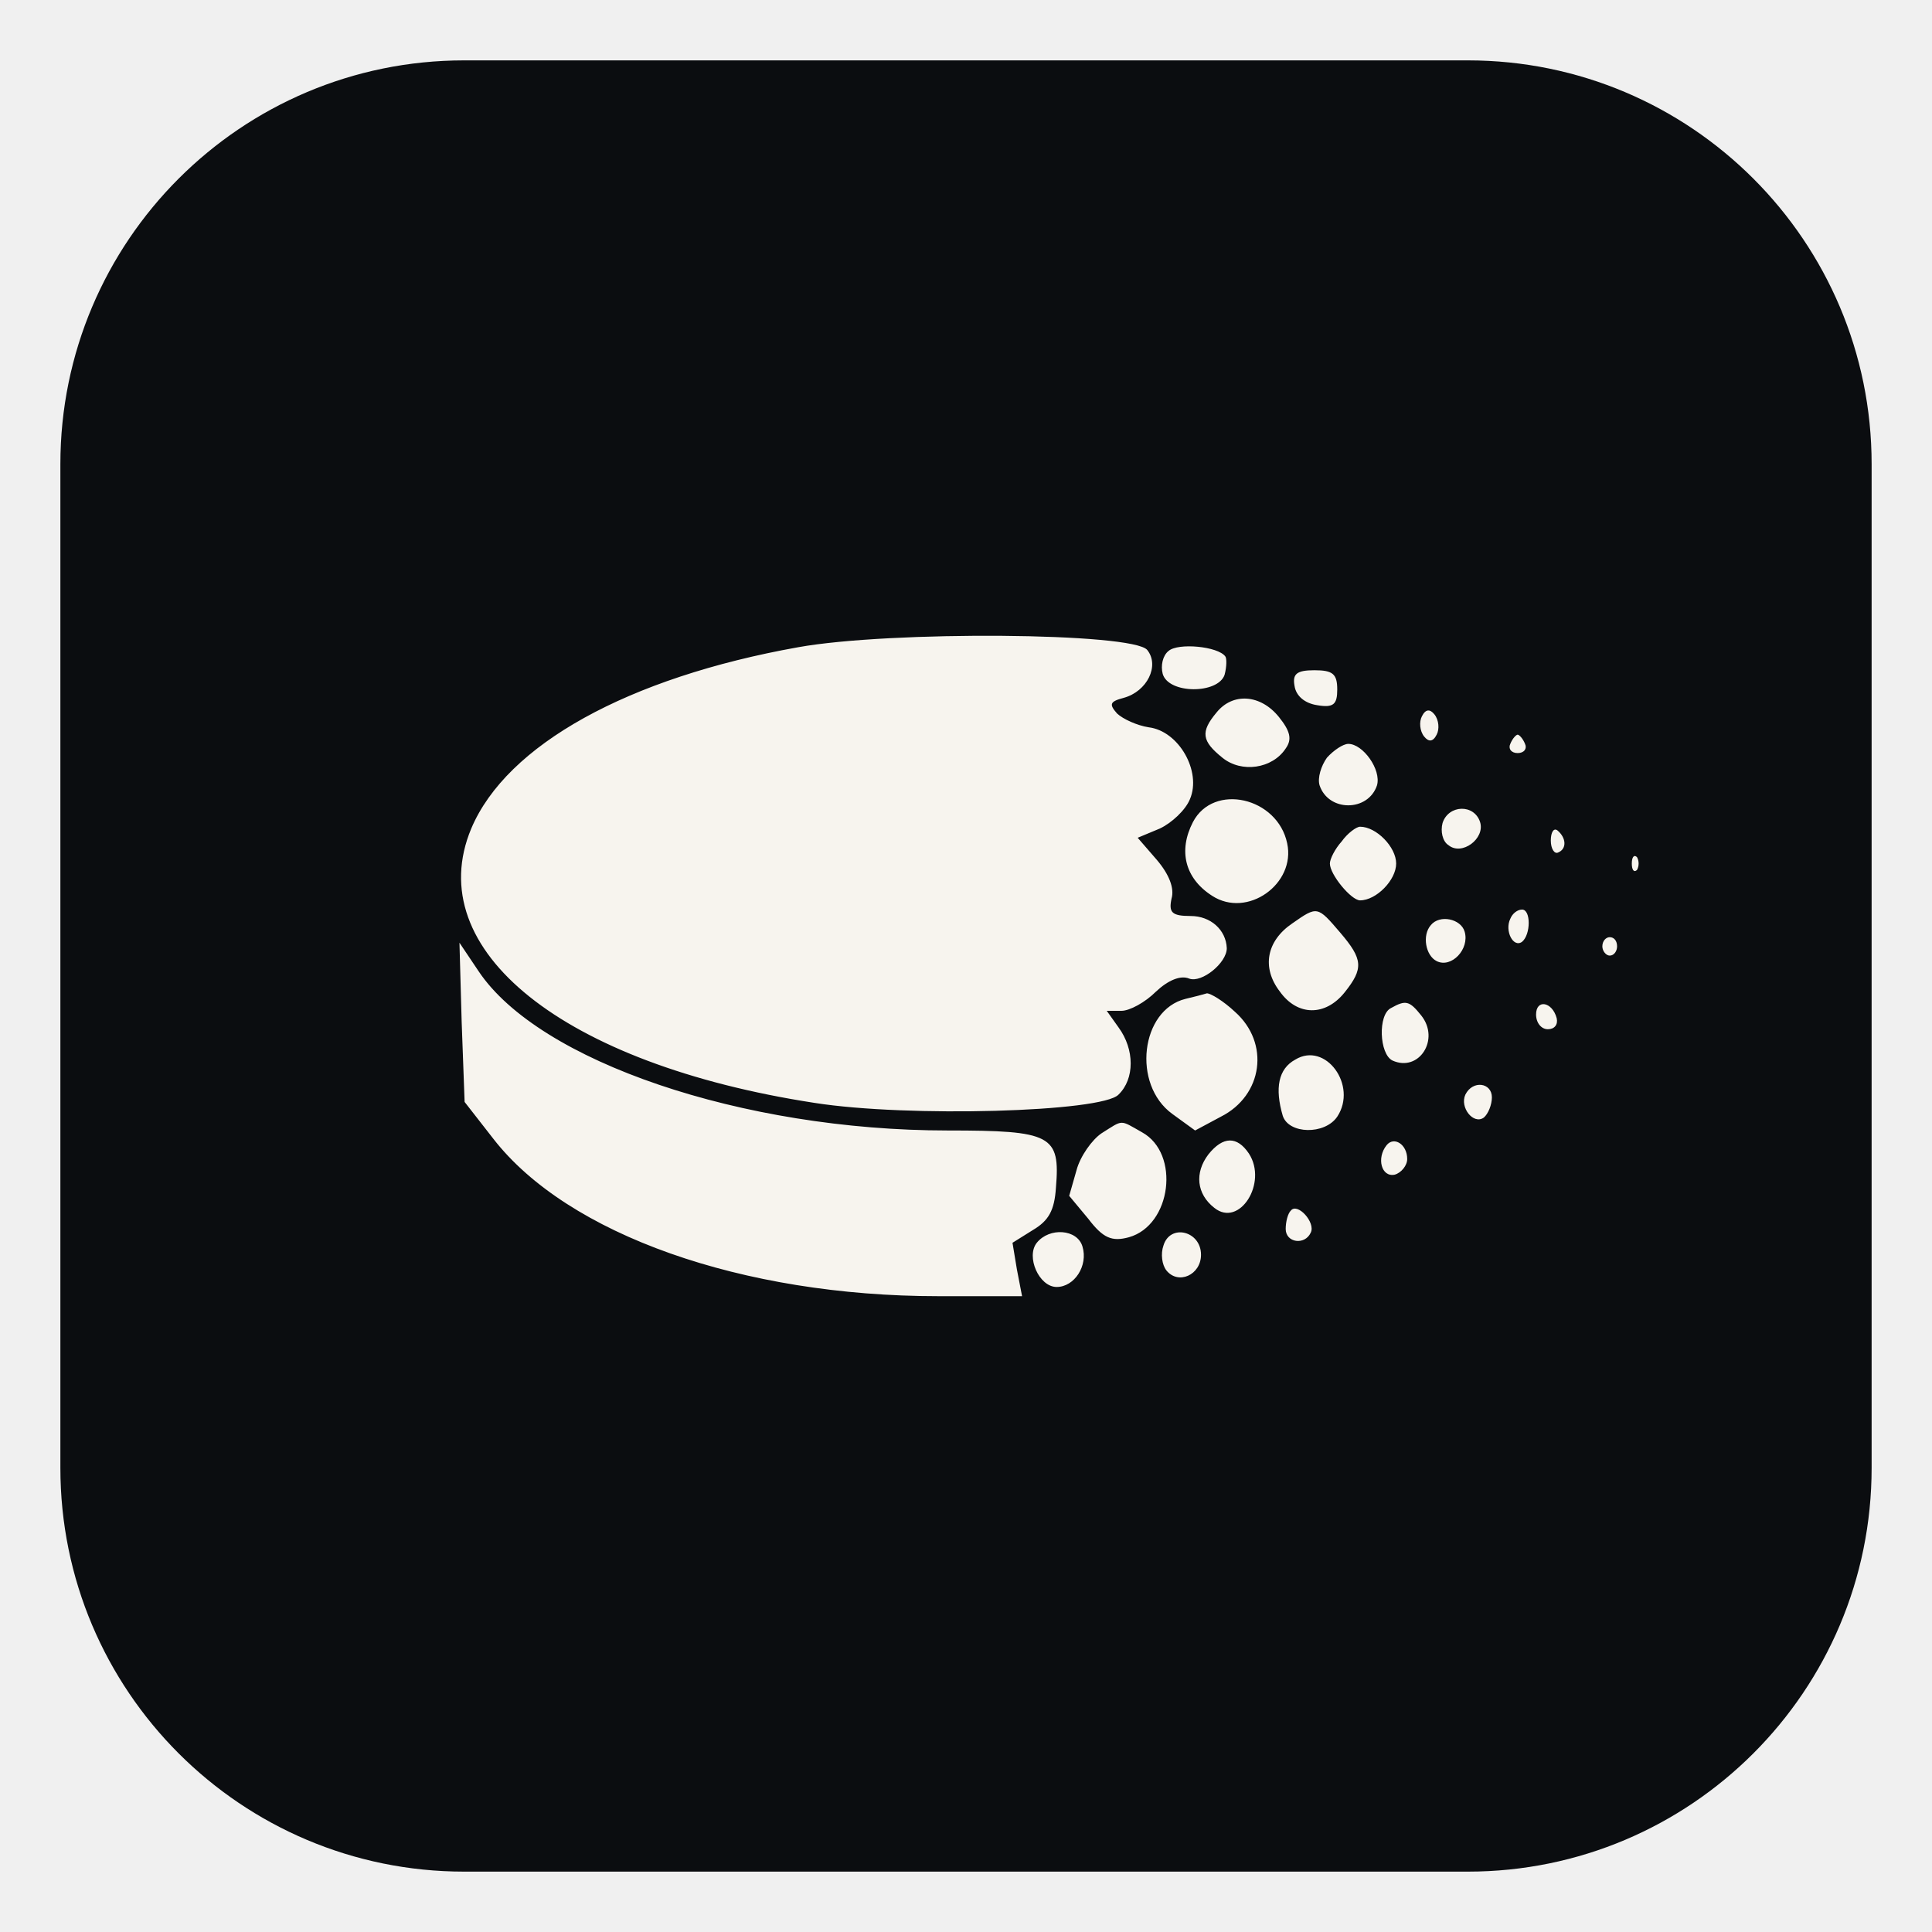
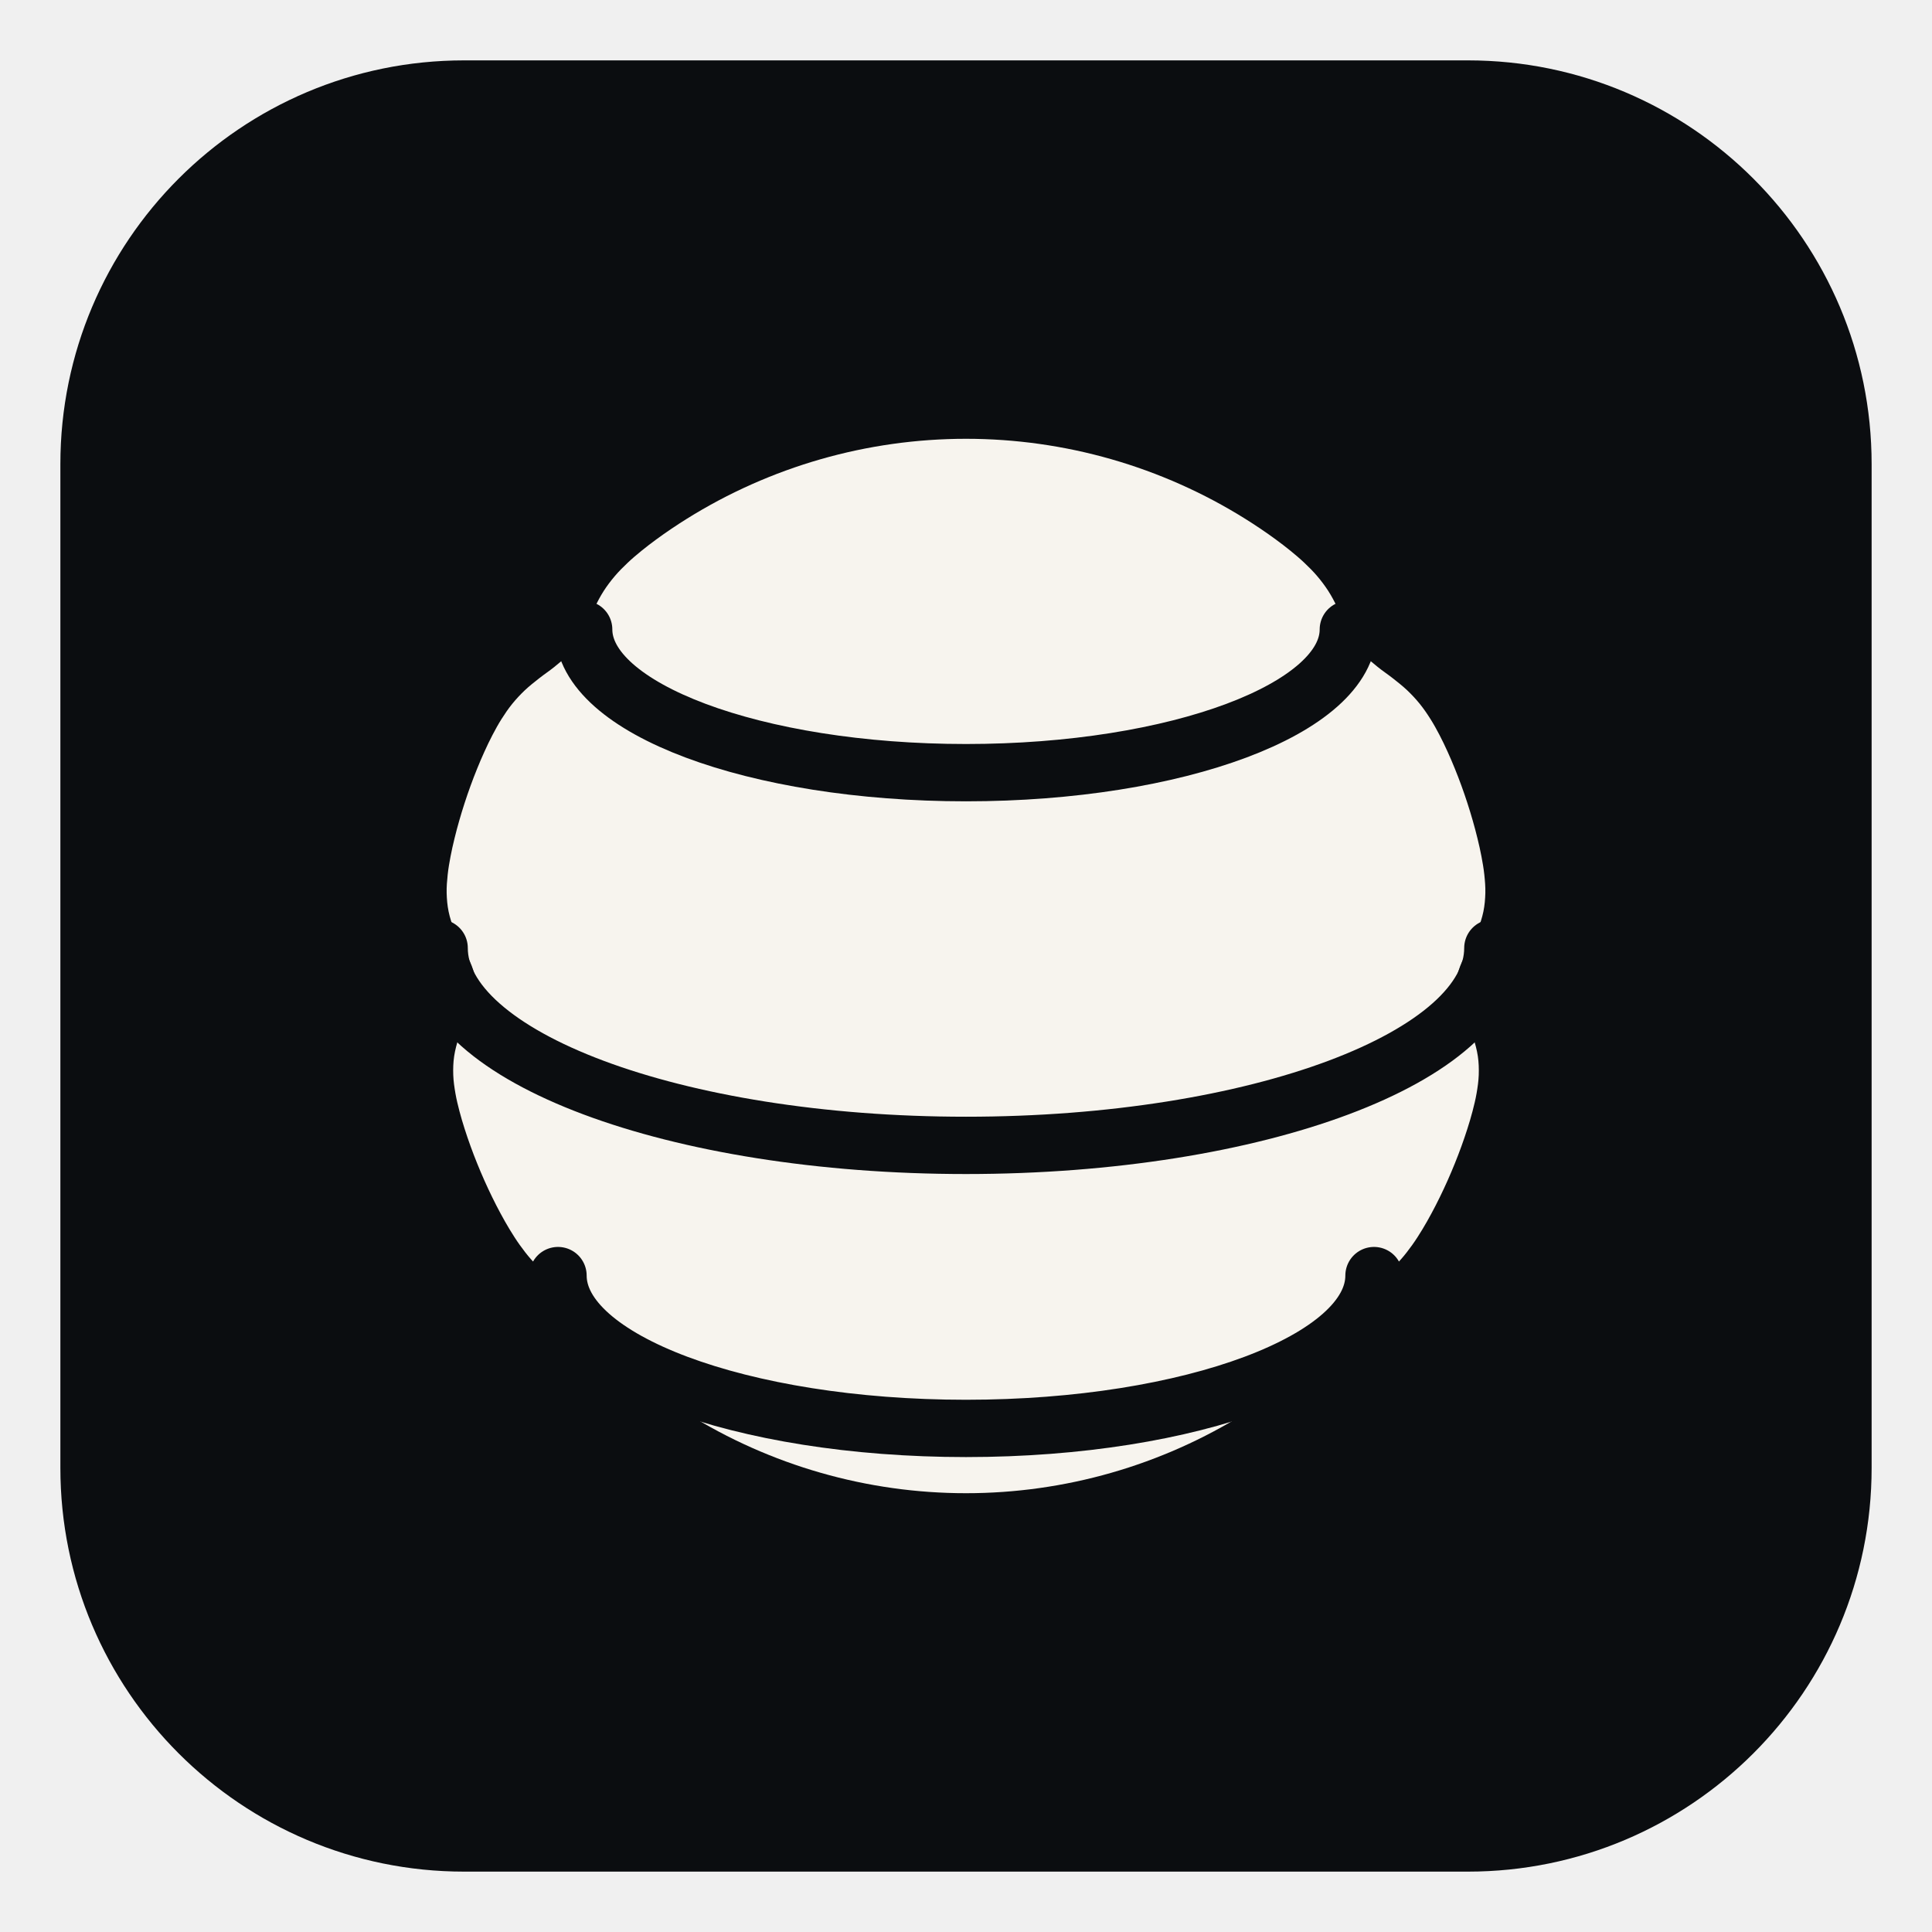
<svg xmlns="http://www.w3.org/2000/svg" viewBox="0 0 1024 1024" role="img" aria-label="Rennet app icon">
  <rect x="32" y="32" width="960" height="960" rx="214" fill="#0B0D10" />
-   <g transform="translate(243.435 337.000) scale(4.878831 4.878831)">
-     <g transform="translate(0.17791,71.7385) scale(0.08,-0.1)" fill="#F7F4EE" stroke="none">
-       <path d="M458 705 c-231 -33 -396 -106 -444 -197 -69 -132 125 -256 466 -298 127 -16 391 -10 413 9 22 17 22 49 0 73 l-16 18 20 0 c11 0 32 9 47 21 16 12 33 18 45 14 17 -5 51 17 51 33 -1 20 -22 35 -49 35 -26 0 -30 4 -26 19 4 11 -3 26 -20 42 l-26 24 30 10 c16 6 35 20 41 32 16 30 -15 74 -56 78 -16 2 -35 9 -43 15 -11 10 -10 13 9 17 32 7 49 35 32 52 -19 19 -349 21 -474 3z M961 701 c-8 -5 -11 -16 -8 -25 8 -22 75 -22 84 -1 3 9 3 18 1 20 -10 11 -64 15 -77 6z M1132 663 c2 -11 14 -19 31 -21 22 -3 27 1 27 17 0 17 -6 21 -31 21 -24 0 -30 -4 -27 -17z M1026 634 c-22 -21 -20 -31 8 -49 26 -17 68 -12 86 10 9 10 6 19 -9 34 -25 25 -63 27 -85 5z M1305 630 c-4 -6 -3 -16 3 -22 6 -6 12 -6 17 2 4 6 3 16 -3 22 -6 6 -12 6 -17 -2z M1425 600 c-3 -5 1 -10 10 -10 9 0 13 5 10 10 -3 6 -8 10 -10 10 -2 0 -7 -4 -10 -10z M1176 585 c-8 -9 -13 -22 -10 -30 12 -29 66 -29 78 0 6 17 -19 45 -39 45 -7 0 -20 -7 -29 -15z M994 515 c-20 -31 -11 -61 26 -80 48 -25 114 13 102 57 -13 50 -100 66 -128 23z M1333 514 c-3 -9 0 -20 8 -24 18 -12 50 7 43 25 -8 20 -43 19 -51 -1z M1196 494 c-9 -8 -16 -19 -16 -24 0 -12 29 -40 41 -40 22 0 49 22 49 40 0 18 -27 40 -49 40 -5 0 -17 -7 -25 -16z M1480 495 c0 -9 5 -15 10 -13 12 4 11 16 -1 24 -5 3 -9 -2 -9 -11z M1590 470 c0 -7 3 -10 7 -7 3 4 3 10 0 14 -4 3 -7 0 -7 -7z M1129 405 c-35 -19 -42 -48 -17 -74 24 -27 62 -27 88 -1 26 26 25 36 -6 65 -31 29 -31 29 -65 10z M1425 410 c-8 -13 4 -32 16 -25 12 8 12 35 0 35 -6 0 -13 -4 -16 -10z M1317 403 c-12 -11 -7 -33 8 -39 20 -8 45 13 38 32 -5 14 -34 19 -46 7z M1550 380 c0 -5 5 -10 10 -10 6 0 10 5 10 10 0 6 -4 10 -10 10 -5 0 -10 -4 -10 -10z M1 298 l4 -87 39 -40 c101 -104 338 -171 604 -171 l114 0 -7 29 -6 29 28 14 c21 10 29 21 31 46 6 57 -6 62 -147 62 -279 0 -555 75 -637 173 l-26 31 3 -86z M984 323 c-61 -12 -73 -93 -18 -125 l31 -18 35 15 c57 23 67 80 19 114 -16 12 -33 20 -38 20 -4 -1 -18 -4 -29 -6z M1263 313 c-18 -7 -16 -50 2 -57 36 -13 65 23 39 49 -16 16 -21 17 -41 8z M1460 306 c0 -9 7 -16 16 -16 9 0 14 5 12 12 -6 18 -28 21 -28 4z M1133 257 c-23 -10 -28 -31 -17 -61 8 -20 57 -21 74 -1 28 34 -16 82 -57 62z M1364 219 c-8 -14 11 -33 25 -25 6 4 11 14 11 22 0 16 -26 19 -36 3z M870 177 c-13 -7 -29 -25 -34 -40 l-10 -28 26 -25 c20 -21 32 -25 55 -20 58 13 70 91 18 114 -31 14 -25 14 -55 -1z M1015 154 c-19 -20 -16 -43 8 -58 34 -22 73 27 47 59 -16 19 -35 19 -55 -1z M1257 164 c-14 -14 -7 -35 11 -32 9 2 17 10 17 17 0 16 -18 25 -28 15z M1127 93 c-4 -3 -7 -12 -7 -20 0 -15 26 -18 34 -4 7 11 -18 33 -27 24z M782 58 c-15 -15 3 -48 27 -48 24 0 43 23 35 44 -7 19 -45 21 -62 4z M954 55 c-4 -9 -2 -21 4 -27 16 -16 47 -5 47 17 0 26 -42 34 -51 10z" />
+   <g transform="translate(208.271 208.271) scale(6.074576 6.074576)">
+     <defs>
+       <mask id="creases" maskUnits="userSpaceOnUse" x="0" y="0" width="100" height="100">
+         <rect width="100" height="100" fill="#ffffff" />
+         <g fill="none" stroke="#000000" stroke-width="5.0" stroke-linecap="round">
+           <path d="M16.641,20.634 A33.359,12.497 0 0 0 83.359,20.634" />
+           <path d="M4.031,48.431 A45.969,17.220 0 0 0 95.969,48.431" />
+           <path d="M14.402,77.012 A35.598,13.335 0 0 0 85.598,77.012" />
+         </g>
+       </mask>
+     </defs>
+     <g fill="#F7F4EE" stroke="none" mask="url(#creases)">
+       <path d="M93.121,50.000 C92.936,50.504 92.785,50.992 92.759,51.493 C92.733,51.994 92.829,52.490 92.967,53.005 C93.104,53.519 93.371,54.045 93.585,54.581 C93.798,55.117 94.068,55.670 94.247,56.219 C94.427,56.768 94.578,57.326 94.660,57.875 C94.742,58.423 94.756,58.971 94.738,59.509 C94.720,60.048 94.640,60.580 94.550,61.108 C94.460,61.635 94.330,62.155 94.196,62.673 C94.061,63.191 93.906,63.703 93.744,64.213 C93.582,64.723 93.407,65.230 93.225,65.733 C93.043,66.236 92.851,66.736 92.650,67.232 C92.450,67.728 92.241,68.221 92.023,68.710 C91.805,69.199 91.579,69.684 91.343,70.165 C91.108,70.645 90.865,71.122 90.610,71.593 C90.356,72.063 90.094,72.531 89.816,72.988 C89.538,73.444 89.252,73.898 88.940,74.333 C88.629,74.767 88.304,75.195 87.948,75.596 C87.592,75.997 87.209,76.380 86.803,76.739 C86.398,77.098 85.953,77.425 85.516,77.748 C85.078,78.071 84.607,78.360 84.177,78.678 C83.748,78.996 83.317,79.303 82.937,79.657 C82.557,80.011 82.216,80.391 81.898,80.804 C81.580,81.216 81.314,81.677 81.030,82.133 C80.747,82.589 80.492,83.080 80.199,83.539 C79.906,83.998 79.605,84.459 79.272,84.885 C78.938,85.310 78.577,85.713 78.198,86.092 C77.819,86.470 77.411,86.820 76.997,87.158 C76.583,87.496 76.149,87.811 75.712,88.119 C75.275,88.427 74.826,88.720 74.374,89.006 C73.922,89.293 73.463,89.568 73.000,89.836 C72.537,90.105 72.068,90.364 71.596,90.615 C71.123,90.867 70.646,91.110 70.165,91.345 C69.684,91.579 69.199,91.805 68.710,92.023 C68.221,92.241 67.728,92.450 67.232,92.650 C66.736,92.851 66.236,93.043 65.733,93.226 C65.230,93.409 64.724,93.583 64.215,93.749 C63.706,93.914 63.194,94.071 62.679,94.218 C62.165,94.366 61.648,94.504 61.128,94.634 C60.609,94.763 60.087,94.884 59.564,94.995 C59.041,95.106 58.515,95.208 57.988,95.301 C57.461,95.394 56.932,95.478 56.402,95.552 C55.872,95.627 55.341,95.692 54.808,95.748 C54.276,95.804 53.743,95.851 53.209,95.888 C52.675,95.925 52.140,95.953 51.605,95.972 C51.071,95.991 50.535,96.000 50.000,96.000 C49.465,96.000 48.929,95.991 48.395,95.972 C47.860,95.953 47.325,95.925 46.791,95.888 C46.257,95.851 45.724,95.804 45.192,95.748 C44.659,95.692 44.128,95.627 43.598,95.552 C43.068,95.478 42.539,95.394 42.012,95.301 C41.485,95.208 40.959,95.106 40.436,94.995 C39.913,94.884 39.391,94.763 38.872,94.634 C38.352,94.504 37.835,94.366 37.321,94.218 C36.806,94.071 36.294,93.914 35.785,93.749 C35.276,93.583 34.770,93.409 34.267,93.226 C33.764,93.043 33.264,92.851 32.768,92.650 C32.272,92.450 31.779,92.241 31.290,92.023 C30.801,91.805 30.316,91.579 29.835,91.345 C29.354,91.110 28.877,90.867 28.404,90.615 C27.932,90.364 27.463,90.105 27.000,89.836 C26.537,89.568 26.078,89.293 25.626,89.006 C25.174,88.720 24.725,88.427 24.288,88.119 C23.851,87.811 23.417,87.496 23.003,87.158 C22.589,86.820 22.181,86.470 21.802,86.092 C21.423,85.713 21.062,85.310 20.728,84.885 C20.395,84.459 20.094,83.998 19.801,83.539 C19.508,83.080 19.253,82.589 18.970,82.133 C18.686,81.677 18.420,81.216 18.102,80.804 C17.784,80.391 17.443,80.011 17.063,79.657 C16.683,79.303 16.252,78.996 15.823,78.678 C15.393,78.360 14.922,78.071 14.484,77.748 C14.047,77.425 13.602,77.098 13.197,76.739 C12.791,76.380 12.408,75.997 12.052,75.596 C11.696,75.195 11.371,74.767 11.060,74.333 C10.748,73.898 10.462,73.444 10.184,72.988 C9.906,72.531 9.644,72.063 9.390,71.593 C9.135,71.122 8.892,70.645 8.657,70.165 C8.421,69.684 8.195,69.199 7.977,68.710 C7.759,68.221 7.550,67.728 7.350,67.232 C7.149,66.736 6.957,66.236 6.775,65.733 C6.593,65.230 6.418,64.723 6.256,64.213 C6.094,63.703 5.939,63.191 5.804,62.673 C5.670,62.155 5.540,61.635 5.450,61.108 C5.360,60.580 5.280,60.048 5.262,59.509 C5.244,58.971 5.258,58.423 5.340,57.875 C5.422,57.326 5.573,56.768 5.753,56.219 C5.932,55.670 6.202,55.117 6.415,54.581 C6.629,54.045 6.896,53.519 7.033,53.005 C7.171,52.490 7.267,51.994 7.241,51.493 C7.215,50.992 7.064,50.504 6.879,50.000 C6.694,49.496 6.382,48.988 6.129,48.468 C5.877,47.948 5.574,47.414 5.362,46.879 C5.149,46.343 4.970,45.796 4.857,45.255 C4.745,44.714 4.700,44.170 4.686,43.632 C4.673,43.093 4.719,42.558 4.776,42.026 C4.832,41.494 4.926,40.966 5.025,40.440 C5.124,39.915 5.244,39.393 5.371,38.873 C5.497,38.353 5.636,37.835 5.783,37.321 C5.930,36.806 6.086,36.294 6.252,35.785 C6.417,35.276 6.591,34.770 6.774,34.267 C6.958,33.764 7.149,33.264 7.351,32.769 C7.552,32.273 7.762,31.780 7.984,31.293 C8.206,30.806 8.434,30.322 8.683,29.848 C8.931,29.375 9.187,28.904 9.474,28.452 C9.760,28.000 10.062,27.555 10.400,27.137 C10.739,26.719 11.109,26.320 11.504,25.945 C11.899,25.570 12.340,25.228 12.770,24.888 C13.199,24.548 13.667,24.242 14.082,23.904 C14.497,23.566 14.910,23.238 15.262,22.860 C15.613,22.481 15.916,22.073 16.192,21.631 C16.467,21.190 16.681,20.697 16.915,20.210 C17.149,19.723 17.351,19.199 17.597,18.709 C17.844,18.219 18.100,17.727 18.394,17.271 C18.688,16.815 19.016,16.383 19.363,15.975 C19.711,15.566 20.091,15.187 20.480,14.819 C20.868,14.451 21.278,14.106 21.693,13.768 C22.107,13.430 22.534,13.106 22.965,12.789 C23.396,12.472 23.834,12.165 24.278,11.865 C24.721,11.565 25.170,11.274 25.624,10.990 C26.078,10.706 26.537,10.430 27.000,10.163 C27.463,9.895 27.932,9.636 28.404,9.384 C28.877,9.133 29.354,8.890 29.835,8.655 C30.316,8.421 30.801,8.195 31.290,7.977 C31.779,7.759 32.272,7.550 32.768,7.350 C33.264,7.149 33.764,6.957 34.267,6.774 C34.770,6.591 35.276,6.417 35.785,6.251 C36.294,6.086 36.806,5.929 37.321,5.782 C37.835,5.634 38.352,5.496 38.872,5.366 C39.391,5.237 39.913,5.116 40.436,5.005 C40.959,4.894 41.485,4.792 42.012,4.699 C42.539,4.606 43.068,4.522 43.598,4.448 C44.128,4.373 44.659,4.308 45.192,4.252 C45.724,4.196 46.257,4.149 46.791,4.112 C47.325,4.075 47.860,4.047 48.395,4.028 C48.929,4.009 49.465,4.000 50.000,4.000 C50.535,4.000 51.071,4.009 51.605,4.028 C52.140,4.047 52.675,4.075 53.209,4.112 C53.743,4.149 54.276,4.196 54.808,4.252 C55.341,4.308 55.872,4.373 56.402,4.448 C56.932,4.522 57.461,4.606 57.988,4.699 C58.515,4.792 59.041,4.894 59.564,5.005 C60.087,5.116 60.609,5.237 61.128,5.366 C61.648,5.496 62.165,5.634 62.679,5.782 C63.194,5.929 63.706,6.086 64.215,6.251 C64.724,6.417 65.230,6.591 65.733,6.774 C66.236,6.957 66.736,7.149 67.232,7.350 C67.728,7.550 68.221,7.759 68.710,7.977 C69.199,8.195 69.684,8.421 70.165,8.655 C70.646,8.890 71.123,9.133 71.596,9.384 C72.068,9.636 72.537,9.895 73.000,10.163 C73.463,10.430 73.922,10.706 74.376,10.990 C74.830,11.274 75.279,11.565 75.722,11.865 C76.166,12.165 76.604,12.472 77.035,12.789 C77.466,13.106 77.893,13.430 78.307,13.768 C78.722,14.106 79.132,14.451 79.520,14.819 C79.909,15.187 80.289,15.566 80.637,15.975 C80.984,16.383 81.312,16.815 81.606,17.271 C81.900,17.727 82.156,18.219 82.403,18.709 C82.649,19.199 82.851,19.723 83.085,20.210 C83.319,20.697 83.533,21.190 83.808,21.631 C84.084,22.073 84.387,22.481 84.738,22.860 C85.090,23.238 85.503,23.566 85.918,23.904 C86.333,24.242 86.801,24.548 87.230,24.888 C87.660,25.228 88.101,25.570 88.496,25.945 C88.891,26.320 89.261,26.719 89.600,27.137 C89.938,27.555 90.240,28.000 90.526,28.452 C90.813,28.904 91.069,29.375 91.317,29.848 C91.566,30.322 91.794,30.806 92.016,31.293 C92.238,31.780 92.448,32.273 92.649,32.769 C92.851,33.264 93.042,33.764 93.226,34.267 C93.409,34.770 93.583,35.276 93.748,35.785 C93.914,36.294 94.070,36.806 94.217,37.321 C94.364,37.835 94.503,38.353 94.629,38.873 C94.756,39.393 94.876,39.915 94.975,40.440 C95.074,40.966 95.168,41.494 95.224,42.026 C95.281,42.558 95.327,43.093 95.314,43.632 C95.300,44.170 95.255,44.714 95.143,45.255 C95.030,45.796 94.851,46.343 94.638,46.879 C94.426,47.414 94.123,47.948 93.871,48.468 C93.618,48.988 93.306,49.496 93.121,50.000 Z" />
    </g>
  </g>
</svg>
